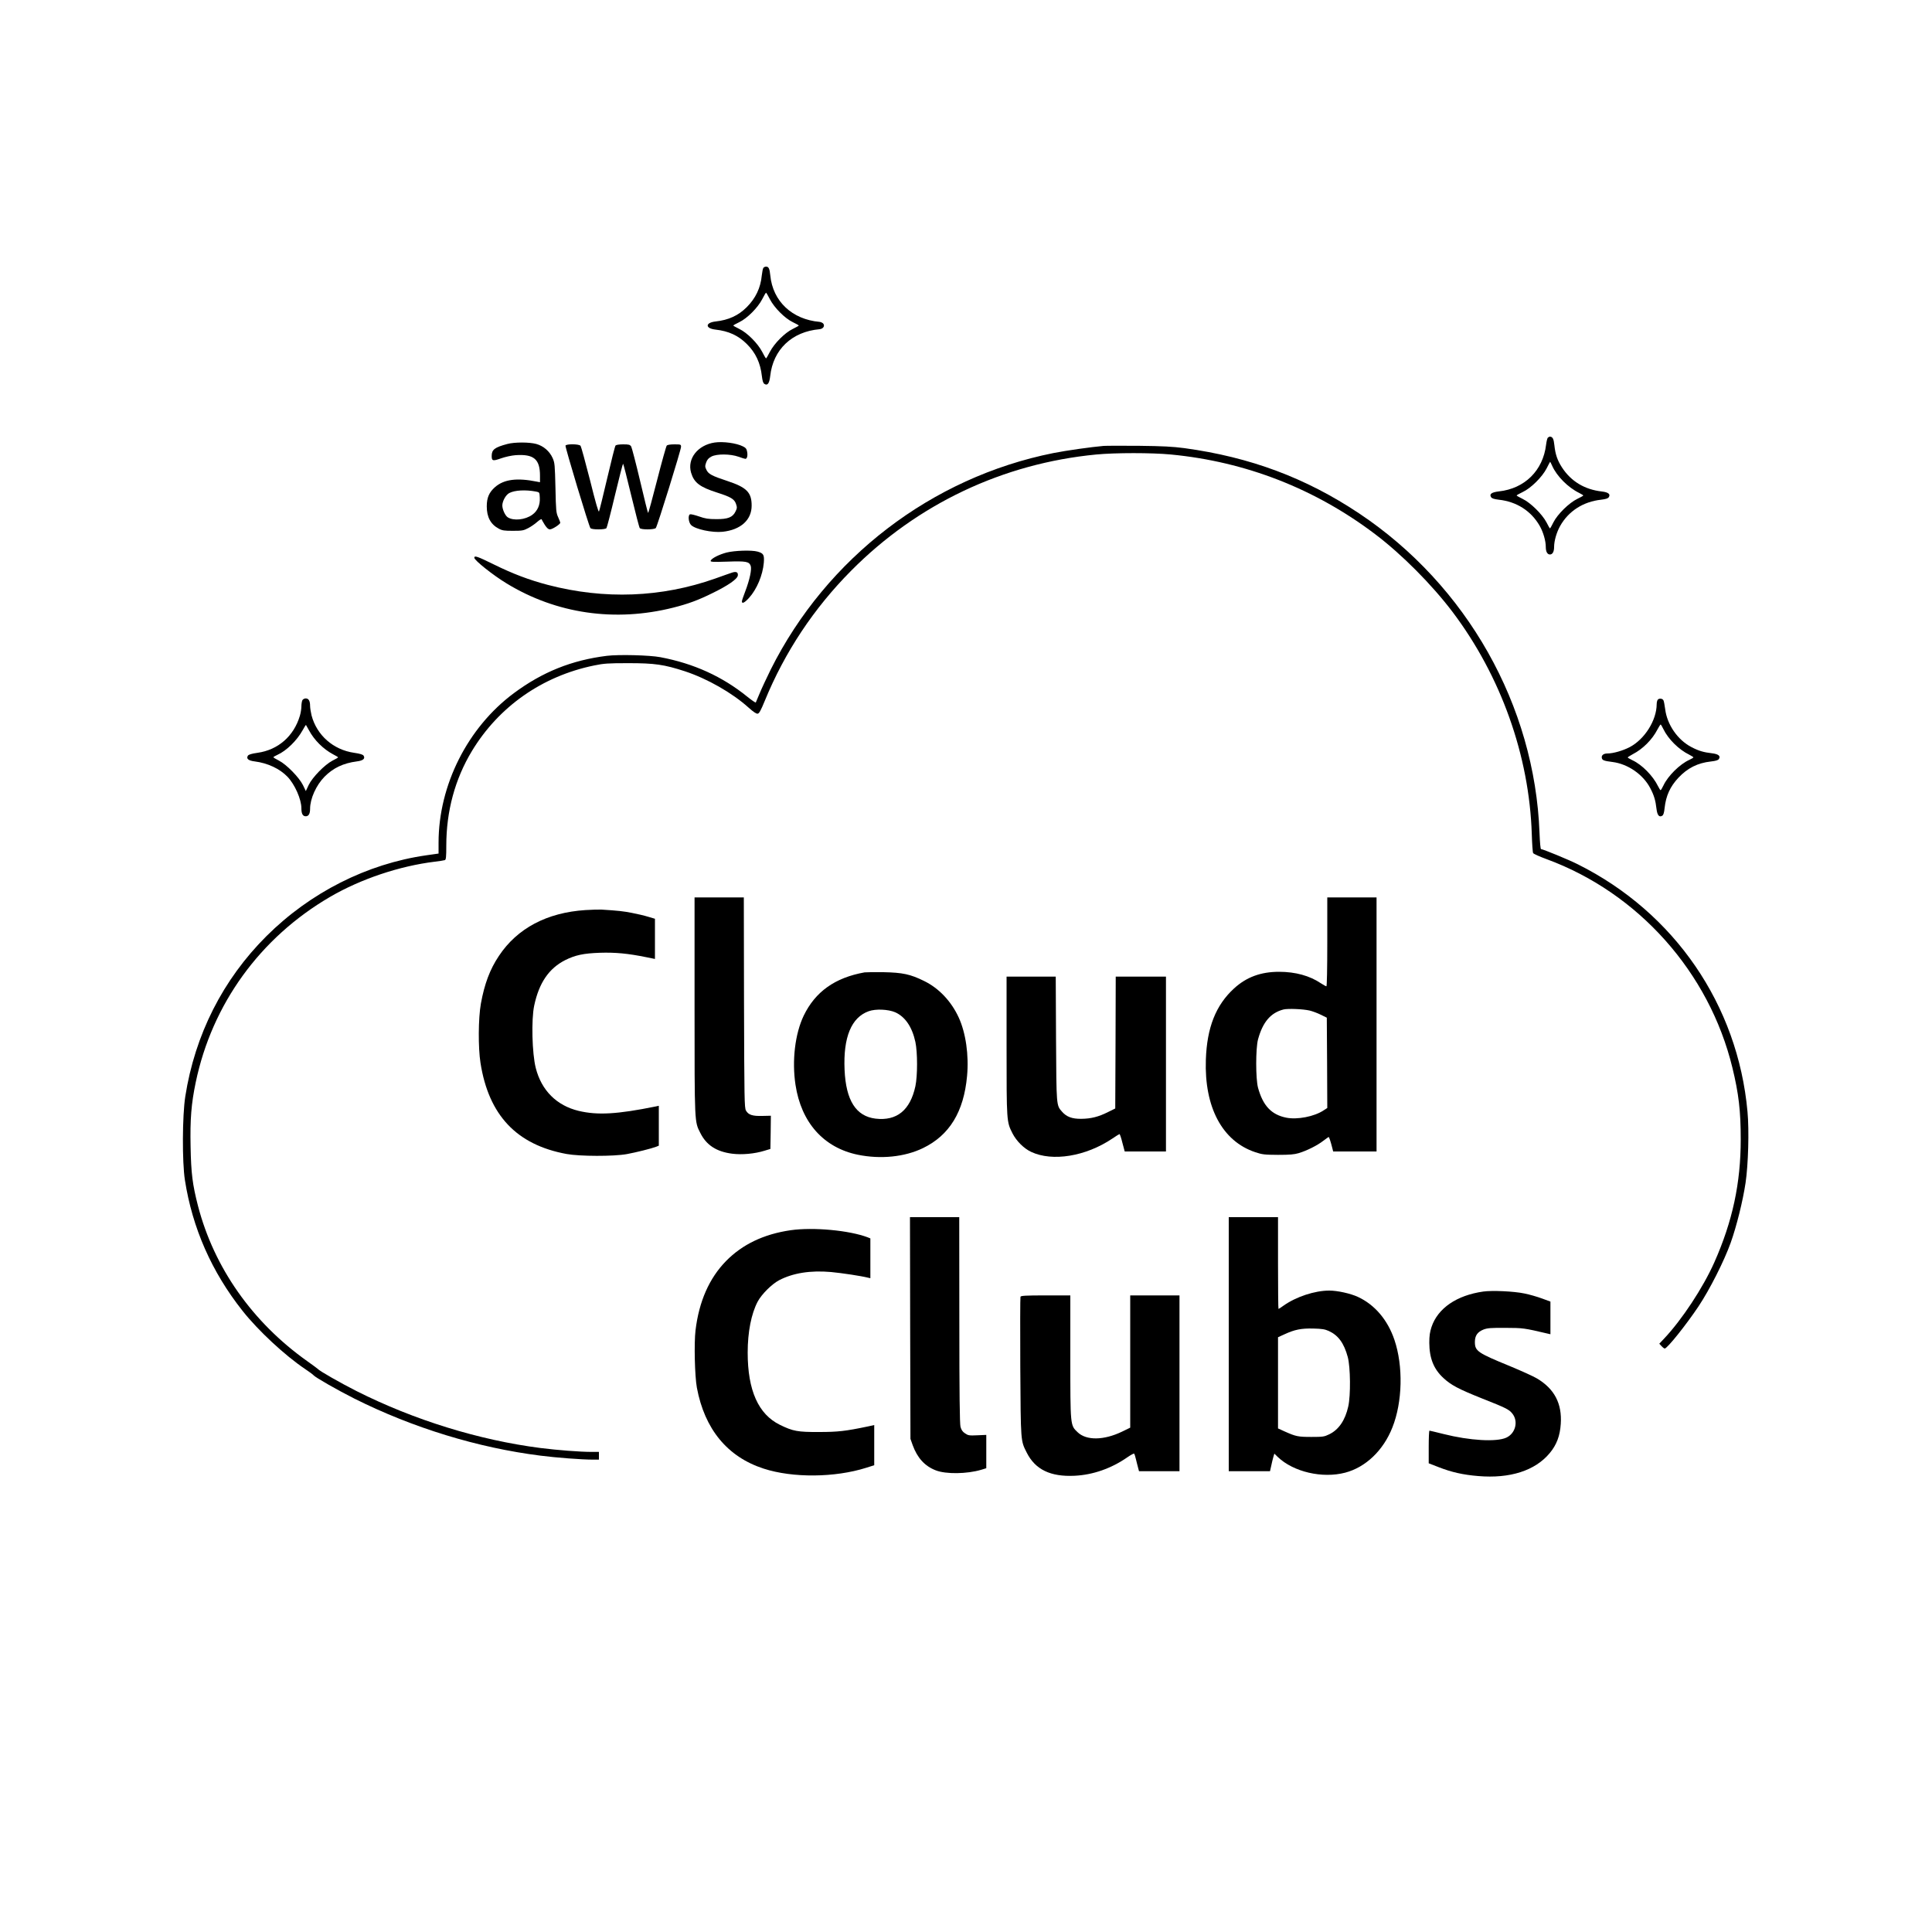
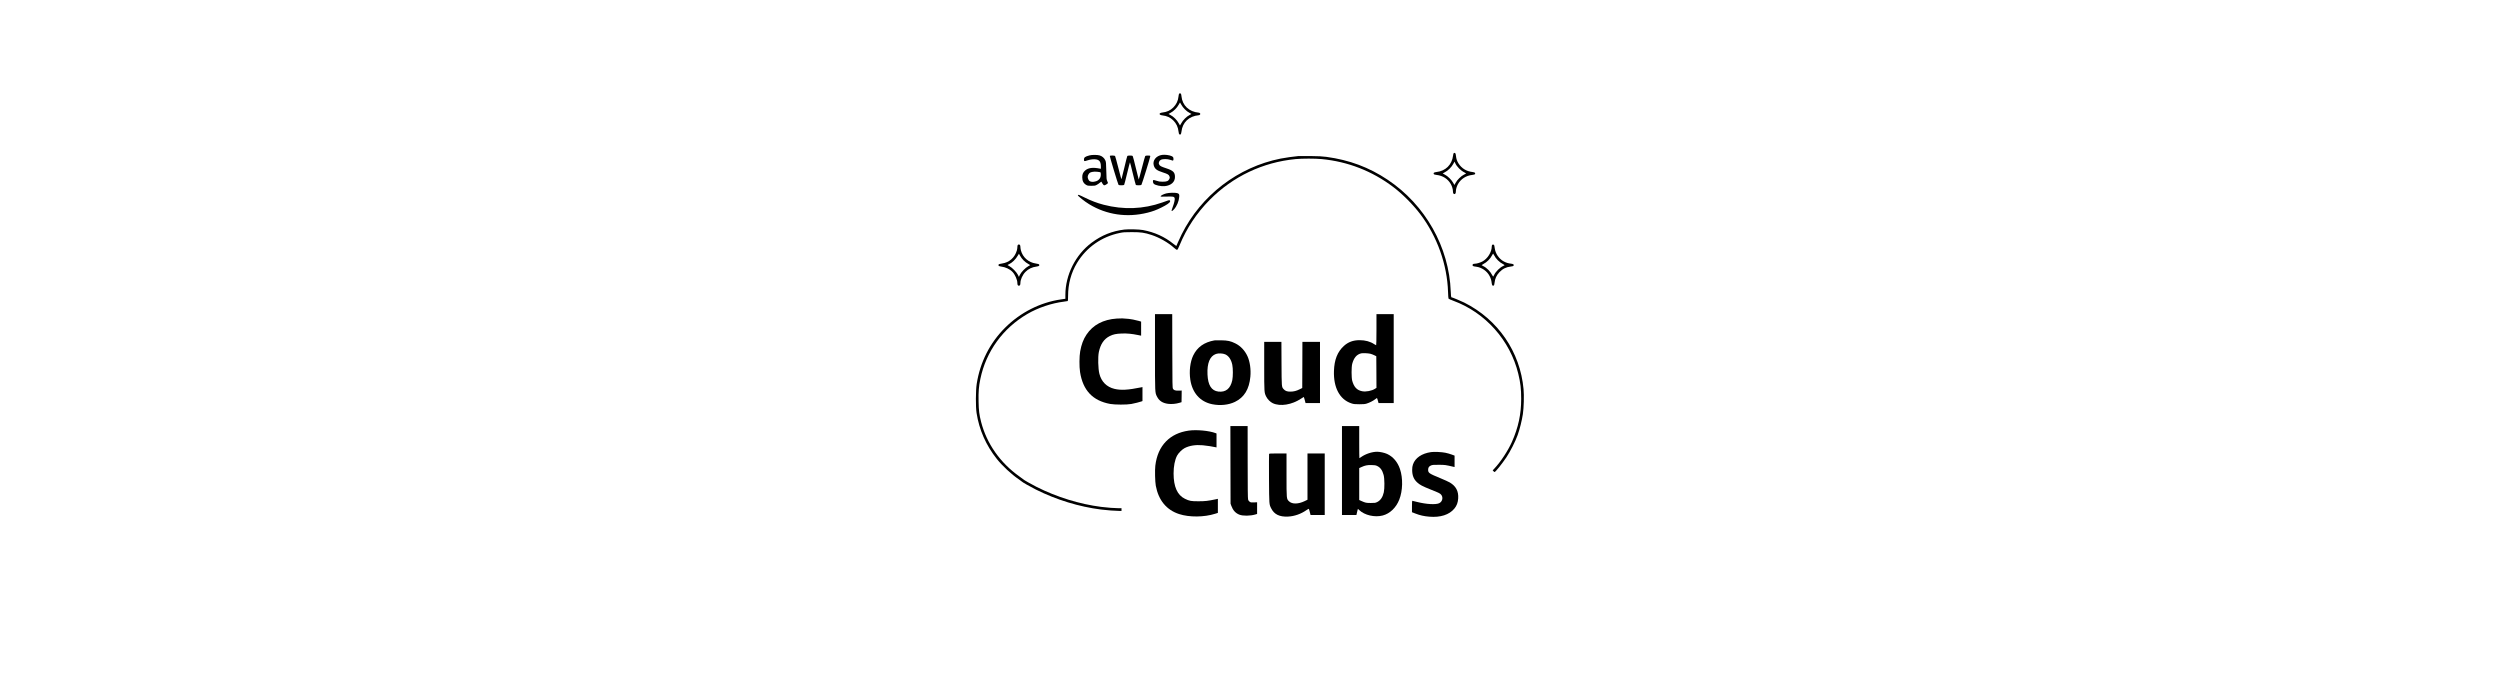
- <svg xmlns="http://www.w3.org/2000/svg" version="1.0" width="2000pt" height="2000pt" viewBox="0 0 2000 2000" preserveAspectRatio="xMidYMid meet">
+ <svg xmlns="http://www.w3.org/2000/svg" version="1.0" width="480.2" height="129.9" viewBox="0 0 2000 2000" preserveAspectRatio="xMidYMid meet">
  <g transform="translate(0,2000) scale(0.1,-0.1)" fill="#000000" stroke="none">
    <path d="M7903 17228 c-6 -7 -13 -43 -17 -79 -12 -129 -64 -237 -156 -329 -87 -87 -188 -133 -323 -148 -108 -12 -108 -72 0 -84 135 -15 236 -61 324 -149 92 -91 141 -197 156 -333 6 -49 13 -72 26 -80 32 -21 51 4 60 80 30 276 225 461 511 486 36 4 56 31 40 56 -6 9 -24 18 -40 20 -284 25 -484 213 -510 481 -7 71 -17 91 -44 91 -10 0 -22 -6 -27 -12z m67 -326 c46 -88 154 -197 237 -237 34 -16 62 -32 62 -35 0 -3 -28 -18 -62 -35 -83 -40 -191 -149 -237 -237 -19 -38 -37 -68 -40 -68 -3 0 -21 30 -40 68 -46 88 -154 197 -237 237 -34 17 -62 32 -62 35 0 3 28 19 62 35 83 40 191 149 237 237 19 38 37 68 40 68 3 0 21 -30 40 -68z" />
    <path d="M16022 15468 c-5 -7 -13 -39 -17 -72 -32 -267 -221 -454 -489 -483 -76 -9 -101 -28 -80 -60 8 -13 31 -20 80 -26 185 -20 335 -117 423 -271 37 -65 63 -155 63 -218 0 -49 16 -78 43 -78 27 0 43 29 43 78 0 63 26 153 63 218 87 154 239 251 423 271 49 6 72 13 80 26 20 31 -4 51 -71 59 -179 20 -320 105 -414 250 -47 73 -68 134 -78 228 -7 68 -18 89 -47 90 -6 0 -16 -6 -22 -12z m46 -290 c48 -108 165 -225 280 -281 23 -12 42 -23 42 -26 0 -4 -28 -19 -63 -36 -83 -40 -204 -158 -246 -242 -17 -35 -33 -63 -36 -63 -2 0 -19 28 -36 63 -45 85 -165 203 -246 242 -35 17 -63 33 -63 36 0 3 28 19 62 35 86 40 203 156 249 246 19 38 35 68 36 68 1 0 11 -19 21 -42z" />
    <path d="M7398 15419 c-175 -26 -286 -167 -244 -312 31 -104 90 -149 272 -207 138 -44 176 -66 193 -116 12 -36 12 -44 -4 -77 -29 -62 -79 -82 -200 -81 -82 0 -114 5 -179 28 -44 15 -85 25 -93 22 -23 -9 -16 -84 11 -111 44 -44 218 -81 326 -70 188 20 302 123 301 272 0 136 -52 188 -252 254 -158 52 -196 72 -216 115 -15 31 -16 39 -3 76 11 31 25 46 55 62 56 29 195 28 280 -2 32 -12 65 -22 71 -22 18 0 26 34 18 75 -5 28 -14 40 -43 54 -67 34 -206 53 -293 40z" />
    <path d="M5252 15404 c-131 -35 -162 -58 -162 -124 0 -52 11 -55 96 -25 45 16 110 30 151 33 189 13 253 -41 253 -213 l0 -67 -32 6 c-207 42 -342 24 -434 -57 -61 -54 -85 -109 -85 -199 0 -111 40 -186 125 -231 35 -19 57 -22 146 -22 96 0 110 3 158 28 29 15 71 44 94 65 23 20 43 32 45 26 2 -6 17 -32 33 -58 22 -33 36 -46 53 -46 25 0 107 53 107 69 0 5 -10 30 -22 57 -21 46 -23 67 -28 304 -6 239 -7 258 -29 308 -32 71 -94 125 -169 146 -72 20 -226 20 -300 0z m298 -493 c35 -7 35 -7 38 -64 4 -75 -23 -136 -77 -175 -74 -54 -195 -66 -255 -27 -27 18 -56 82 -56 123 1 46 36 109 72 128 56 30 169 36 278 15z" />
    <path d="M5854 15387 c-5 -15 242 -835 258 -854 7 -8 37 -13 83 -13 46 0 76 5 83 13 5 6 45 159 88 340 43 180 81 327 84 327 3 0 41 -147 84 -327 44 -181 83 -334 89 -340 14 -18 151 -17 166 1 16 19 261 809 261 840 0 25 -2 26 -69 26 -44 0 -72 -5 -79 -13 -6 -7 -51 -167 -99 -355 -48 -188 -90 -342 -94 -342 -3 0 -40 150 -83 333 -43 182 -85 342 -92 355 -13 19 -23 22 -83 22 -43 0 -72 -5 -79 -12 -6 -7 -44 -159 -86 -338 -42 -179 -80 -334 -85 -344 -5 -14 -34 85 -93 323 -48 188 -92 348 -98 356 -16 20 -148 21 -156 2z" />
    <path d="M11425 15384 c-127 -11 -384 -47 -520 -74 -1260 -252 -2348 -1085 -2926 -2240 -42 -86 -94 -196 -114 -245 -21 -50 -39 -93 -41 -97 -3 -4 -42 23 -87 59 -259 210 -556 345 -902 410 -111 21 -429 29 -552 14 -364 -45 -668 -167 -964 -387 -478 -355 -779 -952 -779 -1547 l0 -113 -127 -18 c-614 -88 -1201 -385 -1654 -836 -452 -450 -741 -1021 -841 -1661 -31 -199 -33 -678 -4 -864 77 -497 278 -953 597 -1355 161 -204 439 -462 646 -601 43 -29 83 -58 88 -65 19 -23 252 -156 425 -243 606 -303 1276 -508 1926 -590 163 -21 429 -41 541 -41 l63 0 0 40 0 40 -77 0 c-118 0 -350 18 -526 40 -639 82 -1311 290 -1907 590 -162 82 -387 210 -399 228 -4 4 -53 41 -110 81 -568 403 -966 969 -1132 1610 -56 218 -71 334 -76 611 -6 283 7 445 53 665 169 811 667 1498 1390 1920 317 185 718 320 1086 365 48 6 95 13 103 16 12 5 15 31 15 150 0 357 90 689 265 979 278 460 728 776 1265 886 102 21 142 24 355 24 274 0 370 -14 588 -85 229 -76 486 -222 656 -375 49 -44 80 -65 94 -63 16 2 32 31 74 133 207 505 507 957 893 1346 686 692 1571 1111 2538 1204 199 19 575 19 773 0 774 -74 1492 -354 2112 -823 276 -208 589 -523 804 -807 500 -663 794 -1486 820 -2300 3 -99 9 -187 14 -196 4 -8 66 -36 137 -62 952 -349 1686 -1172 1926 -2161 65 -267 86 -446 86 -740 0 -455 -85 -849 -273 -1273 -117 -263 -335 -594 -521 -791 l-49 -52 23 -25 c13 -14 28 -25 33 -25 26 0 221 244 349 435 117 176 265 468 334 660 61 171 126 433 154 620 28 189 38 543 20 737 -100 1105 -755 2060 -1755 2560 -90 46 -363 158 -382 158 -6 0 -12 65 -16 168 -49 1318 -752 2563 -1867 3307 -552 368 -1128 583 -1810 676 -124 16 -219 21 -470 24 -173 1 -337 1 -365 -1z" />
    <path d="M7521 14280 c-79 -21 -155 -60 -164 -84 -5 -13 17 -15 171 -10 195 7 226 1 243 -43 13 -35 -10 -144 -57 -267 -19 -48 -34 -94 -34 -102 0 -28 29 -13 75 38 80 89 141 234 152 363 6 81 -2 97 -65 115 -62 17 -238 11 -321 -10z" />
    <path d="M4910 14226 c0 -26 196 -182 335 -266 515 -314 1122 -402 1725 -250 151 38 258 77 405 150 162 79 259 146 263 183 4 34 -17 44 -61 29 -18 -6 -96 -33 -173 -61 -558 -197 -1145 -219 -1732 -66 -195 51 -365 116 -558 211 -173 85 -204 96 -204 70z" />
    <path d="M3130 12751 c-5 -11 -10 -39 -10 -64 0 -24 -7 -68 -16 -98 -63 -210 -225 -352 -438 -382 -63 -9 -92 -18 -100 -30 -19 -31 5 -51 70 -59 135 -17 261 -76 341 -160 75 -79 143 -232 143 -325 0 -57 14 -83 45 -83 30 0 45 26 45 77 0 105 63 245 150 333 89 90 194 140 334 158 65 8 89 29 70 59 -7 12 -36 21 -98 30 -216 31 -387 182 -441 388 -8 33 -15 77 -15 98 0 51 -15 77 -45 77 -14 0 -29 -8 -35 -19z m68 -310 c55 -103 148 -195 249 -249 29 -15 53 -29 53 -32 0 -3 -26 -18 -58 -34 -81 -42 -209 -173 -247 -253 l-29 -62 -30 62 c-40 80 -169 212 -248 253 -32 16 -58 32 -58 35 0 3 19 15 42 25 93 42 201 147 261 255 17 31 33 56 34 55 1 -1 15 -26 31 -55z" />
    <path d="M17162 12758 c-6 -6 -12 -28 -12 -47 -1 -168 -124 -363 -279 -445 -71 -37 -171 -66 -232 -66 -39 0 -63 -19 -57 -46 4 -24 22 -31 110 -42 160 -20 317 -129 391 -270 40 -76 55 -128 65 -215 8 -67 28 -91 60 -71 12 8 19 31 24 80 14 127 57 221 143 313 94 100 199 153 335 168 52 6 76 13 84 26 20 31 -5 51 -71 59 -87 10 -139 25 -215 65 -141 74 -250 231 -270 391 -6 42 -13 84 -18 92 -9 19 -42 24 -58 8z m57 -305 c50 -104 161 -214 269 -266 23 -12 42 -24 42 -27 0 -4 -19 -15 -42 -26 -98 -44 -222 -166 -268 -265 -13 -27 -26 -49 -30 -49 -3 0 -15 19 -27 43 -52 106 -165 221 -264 267 -27 13 -49 26 -49 29 0 3 24 18 53 34 103 53 201 151 254 254 16 29 30 53 34 53 3 0 15 -21 28 -47z" />
    <path d="M7190 9588 c0 -1229 -1 -1197 60 -1317 63 -126 167 -193 329 -214 103 -13 233 -1 336 31 l60 18 3 172 2 172 -87 -2 c-104 -3 -146 11 -171 56 -16 29 -17 116 -20 1119 l-2 1087 -255 0 -255 0 0 -1122z" />
    <path d="M13740 10250 c0 -284 -4 -460 -9 -460 -6 0 -31 14 -57 31 -115 78 -264 119 -433 119 -190 0 -338 -55 -466 -172 -189 -173 -281 -405 -292 -738 -17 -492 170 -843 510 -957 75 -25 95 -27 237 -28 122 0 168 4 215 18 85 26 191 79 253 127 29 22 54 40 56 40 5 0 20 -44 36 -107 l11 -43 224 0 225 0 0 1315 0 1315 -255 0 -255 0 0 -460z m-183 -711 c29 -7 81 -26 115 -43 l63 -31 3 -467 2 -468 -39 -25 c-96 -64 -273 -98 -386 -75 -154 31 -241 124 -292 310 -25 93 -25 407 0 500 49 180 131 276 264 310 46 11 199 5 270 -11z" />
    <path d="M6060 10579 c-398 -26 -705 -188 -895 -474 -94 -140 -150 -291 -187 -495 -27 -152 -29 -454 -4 -613 85 -542 374 -848 891 -943 137 -25 487 -26 625 -1 97 18 253 57 303 76 l27 11 0 206 0 207 -32 -7 c-400 -81 -602 -92 -797 -46 -229 55 -386 212 -445 445 -38 150 -47 500 -16 645 50 236 152 385 321 471 105 52 189 70 359 76 161 5 290 -7 481 -46 l89 -18 0 208 0 208 -71 21 c-39 12 -115 30 -169 40 -87 17 -138 23 -315 34 -27 1 -102 -1 -165 -5z" />
    <path d="M8950 9934 c-307 -55 -510 -200 -630 -448 -90 -188 -123 -466 -85 -716 59 -390 291 -651 646 -724 236 -48 484 -23 674 69 274 133 422 375 456 746 20 215 -13 446 -86 605 -77 168 -205 304 -359 379 -142 70 -221 87 -421 91 -93 1 -181 0 -195 -2z m317 -413 c103 -46 175 -151 209 -307 23 -109 23 -350 0 -459 -54 -248 -192 -361 -413 -335 -202 25 -306 188 -320 505 -15 337 70 543 250 607 72 26 202 20 274 -11z" />
    <path d="M10420 9173 c0 -788 0 -784 61 -905 40 -79 118 -157 193 -192 220 -104 566 -47 840 137 38 26 72 47 75 47 4 0 18 -40 30 -90 l24 -90 213 0 214 0 0 905 0 905 -260 0 -260 0 -2 -682 -3 -683 -75 -37 c-97 -49 -176 -69 -276 -70 -96 -1 -153 20 -201 75 -58 66 -57 56 -61 755 l-3 642 -254 0 -255 0 0 -717z" />
    <path d="M9422 6253 l3 -1148 23 -65 c48 -132 125 -217 239 -261 106 -41 322 -38 471 6 l52 16 0 172 0 173 -92 -4 c-85 -4 -96 -2 -128 20 -26 17 -38 35 -47 68 -8 33 -12 331 -12 1108 l-1 1062 -255 0 -255 0 2 -1147z" />
    <path d="M12720 6085 l0 -1315 213 0 214 0 12 53 c6 30 16 71 22 92 l11 37 36 -35 c161 -154 460 -224 697 -162 213 56 395 230 489 468 105 264 113 636 21 907 -70 207 -205 365 -379 445 -76 35 -211 65 -295 65 -151 0 -344 -64 -474 -156 -26 -19 -49 -34 -52 -34 -3 0 -5 214 -5 475 l0 475 -255 0 -255 0 0 -1315z m1035 137 c99 -45 158 -126 197 -270 28 -104 31 -398 5 -512 -32 -143 -98 -239 -195 -287 -54 -26 -65 -28 -187 -28 -138 0 -161 5 -277 57 l-68 31 0 472 0 472 68 31 c104 48 172 62 297 59 89 -2 120 -7 160 -25z" />
    <path d="M8186 7265 c-278 -40 -500 -146 -670 -319 -174 -178 -280 -418 -316 -718 -16 -130 -8 -474 14 -593 80 -430 317 -717 691 -838 301 -98 738 -94 1063 9 l82 26 0 208 0 208 -63 -14 c-234 -49 -313 -58 -507 -58 -223 -1 -271 8 -406 74 -223 109 -334 356 -334 748 0 213 37 401 103 527 41 77 145 181 222 222 144 75 324 104 539 85 115 -11 308 -40 384 -59 l22 -5 0 206 0 206 -27 11 c-192 73 -564 107 -797 74z" />
    <path d="M15355 6630 c-276 -39 -471 -173 -536 -367 -17 -52 -23 -91 -23 -163 1 -160 45 -272 146 -365 80 -74 156 -114 398 -211 248 -98 280 -114 313 -154 68 -80 37 -209 -61 -253 -103 -46 -378 -30 -648 38 -77 19 -142 35 -146 35 -5 0 -8 -76 -8 -169 l0 -169 103 -40 c133 -52 252 -79 409 -92 330 -28 590 56 741 238 71 85 106 178 114 302 14 211 -66 363 -246 470 -38 23 -165 80 -283 129 -332 136 -360 155 -360 249 0 66 27 104 90 129 40 15 75 18 227 17 184 -1 188 -1 443 -61 l22 -5 0 169 0 169 -87 32 c-49 18 -131 42 -183 52 -108 23 -334 33 -425 20z" />
    <path d="M10564 6576 c-3 -8 -4 -335 -2 -727 5 -784 3 -760 67 -887 88 -175 246 -251 495 -239 190 9 381 76 546 191 36 25 68 42 71 38 3 -4 12 -29 18 -57 7 -27 16 -67 22 -87 l10 -38 209 0 210 0 0 910 0 910 -255 0 -255 0 0 -685 0 -684 -84 -41 c-189 -91 -370 -94 -461 -6 -76 73 -75 61 -75 783 l0 633 -255 0 c-209 0 -257 -3 -261 -14z" />
  </g>
</svg>
